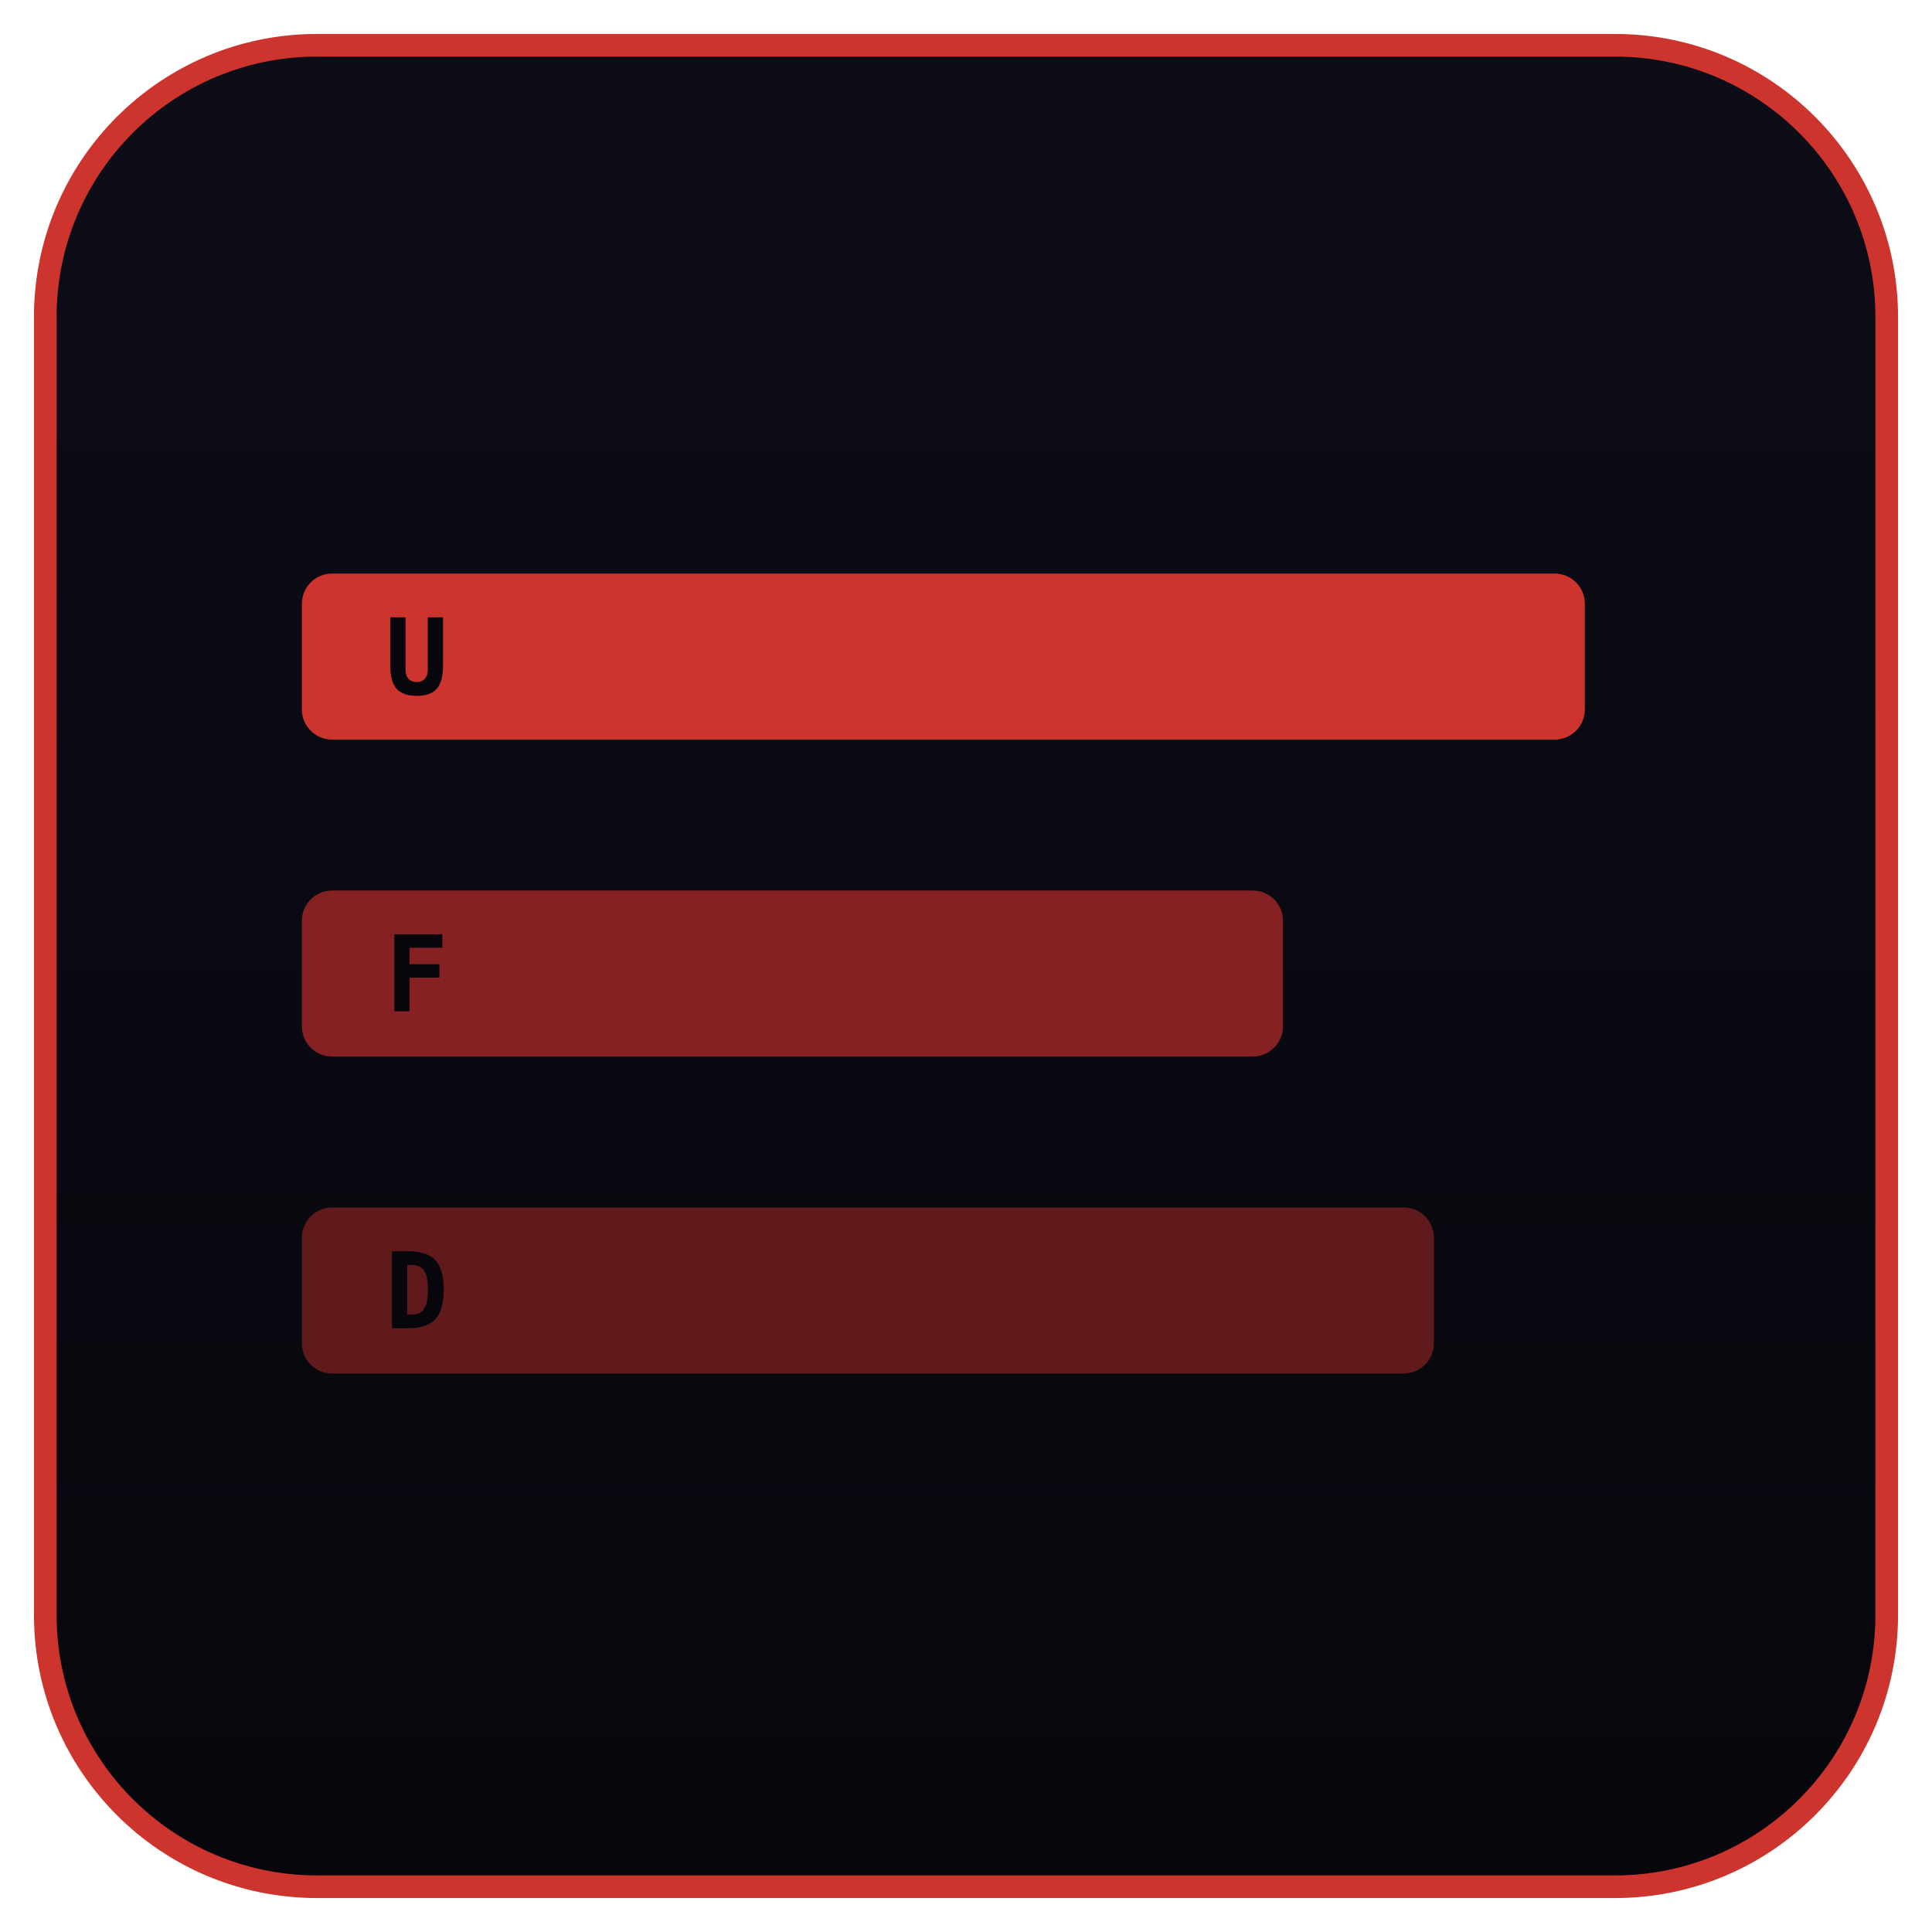
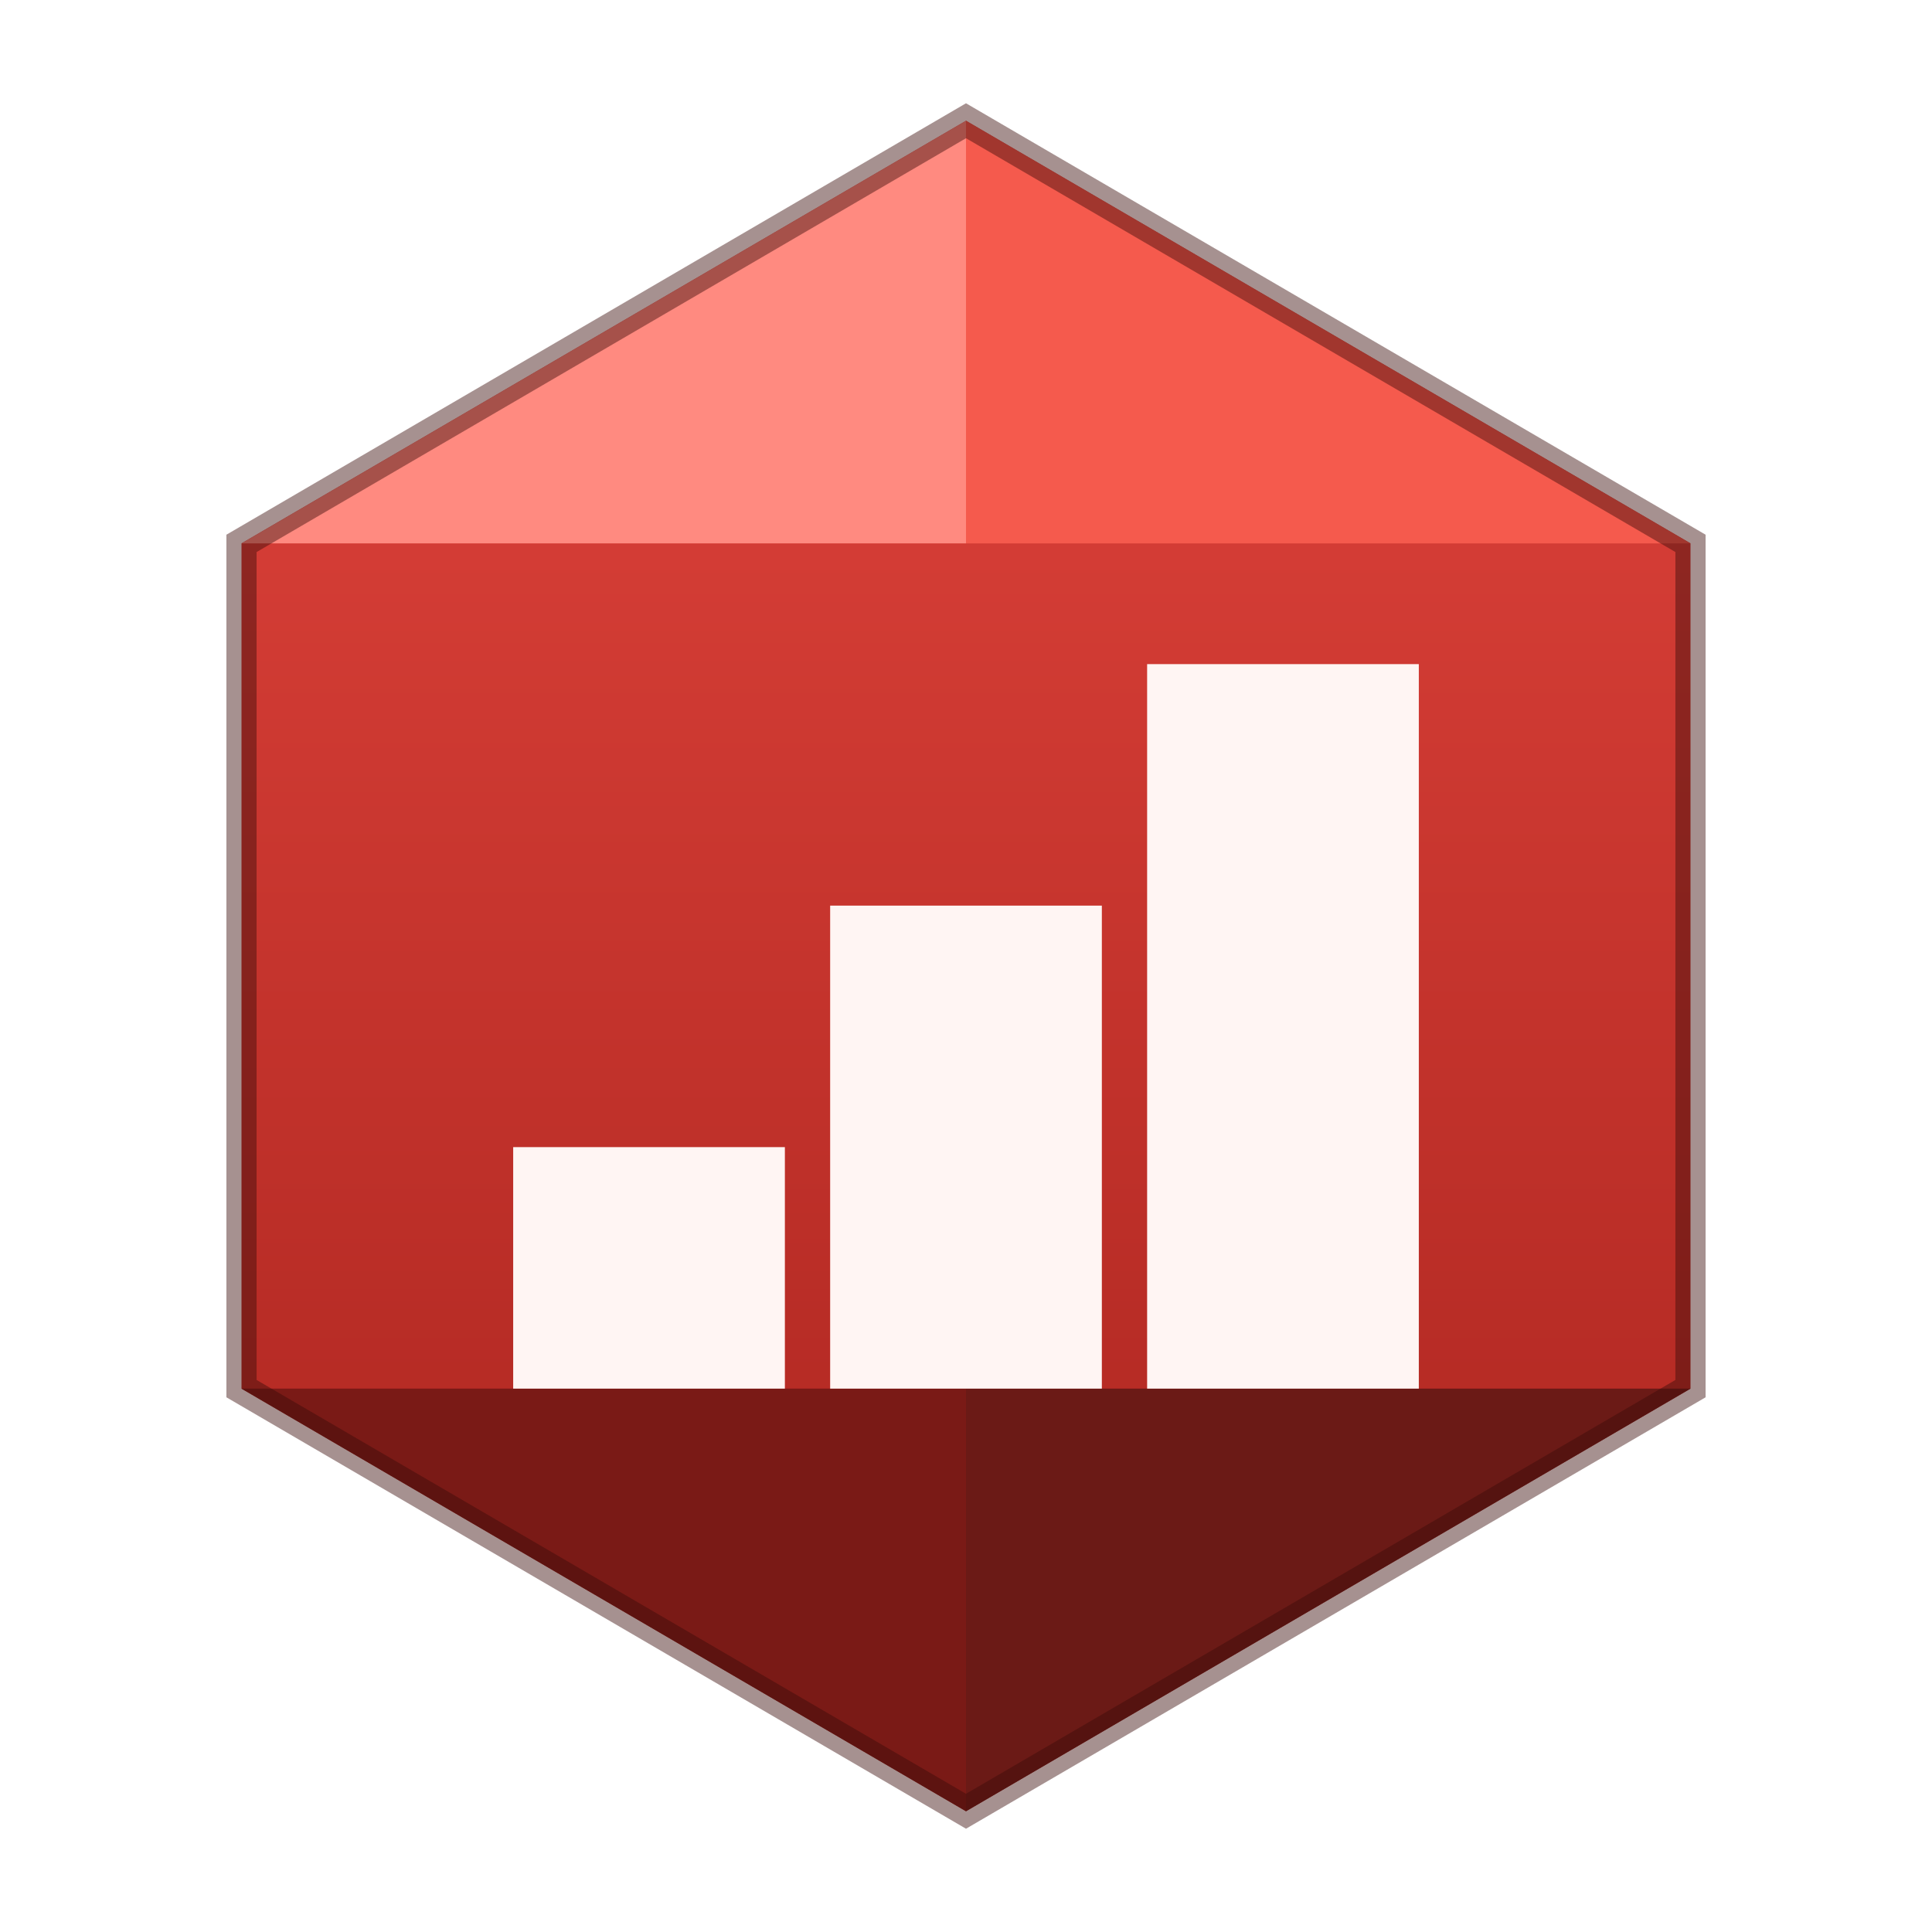
- <svg xmlns="http://www.w3.org/2000/svg" viewBox="0 0 256 256" width="256" height="256">
+ <svg xmlns="http://www.w3.org/2000/svg" viewBox="0 0 64 64" width="256" height="256">
  <defs>
-     <linearGradient id="lbh-bg" x1="0" y1="0" x2="0" y2="1">
-       <stop offset="0" stop-color="#0d0d18" />
-       <stop offset="1" stop-color="#06060c" />
+     <linearGradient id="lbh-gem-body" x1="50%" y1="0%" x2="50%" y2="100%">
+       <stop offset="0%" stop-color="#e2453d" />
+       <stop offset="100%" stop-color="#a8231d" />
    </linearGradient>
  </defs>
-   <rect x="6" y="6" width="244" height="244" rx="36" ry="36" fill="url(#lbh-bg)" stroke="#cc342d" stroke-width="3" />
-   <g>
-     <rect x="40" y="76" width="170" height="22" rx="4" fill="#cc342d" />
-     <rect x="40" y="118" width="130" height="22" rx="4" fill="#a82826" opacity="0.78" />
-     <rect x="40" y="160" width="150" height="22" rx="4" fill="#a82826" opacity="0.55" />
-   </g>
-   <g font-family="ui-monospace, Menlo, monospace" font-size="14" font-weight="700" fill="#06060c">
-     <text x="51" y="92">U</text>
-     <text x="51" y="134">F</text>
-     <text x="51" y="176">D</text>
-   </g>
+   <polygon points="32,4 56,18 56,46 32,60 8,46 8,18" fill="url(#lbh-gem-body)" />
+   <polygon points="32,4 56,18 32,18" fill="#f55a4d" />
+   <polygon points="32,4 32,18 8,18" fill="#ff8a80" />
+   <polygon points="8,46 32,60 32,46" fill="#7a1a16" />
+   <polygon points="32,46 32,60 56,46" fill="#6b1a16" />
+   <rect x="17" y="38" width="9" height="8" fill="#fff5f3" />
+   <rect x="27.5" y="30" width="9" height="16" fill="#fff5f3" />
+   <rect x="38" y="22" width="9" height="24" fill="#fff5f3" />
+   <polygon points="32,4 56,18 56,46 32,60 8,46 8,18" fill="none" stroke="#3a0a08" stroke-width="1" opacity="0.45" />
</svg>
